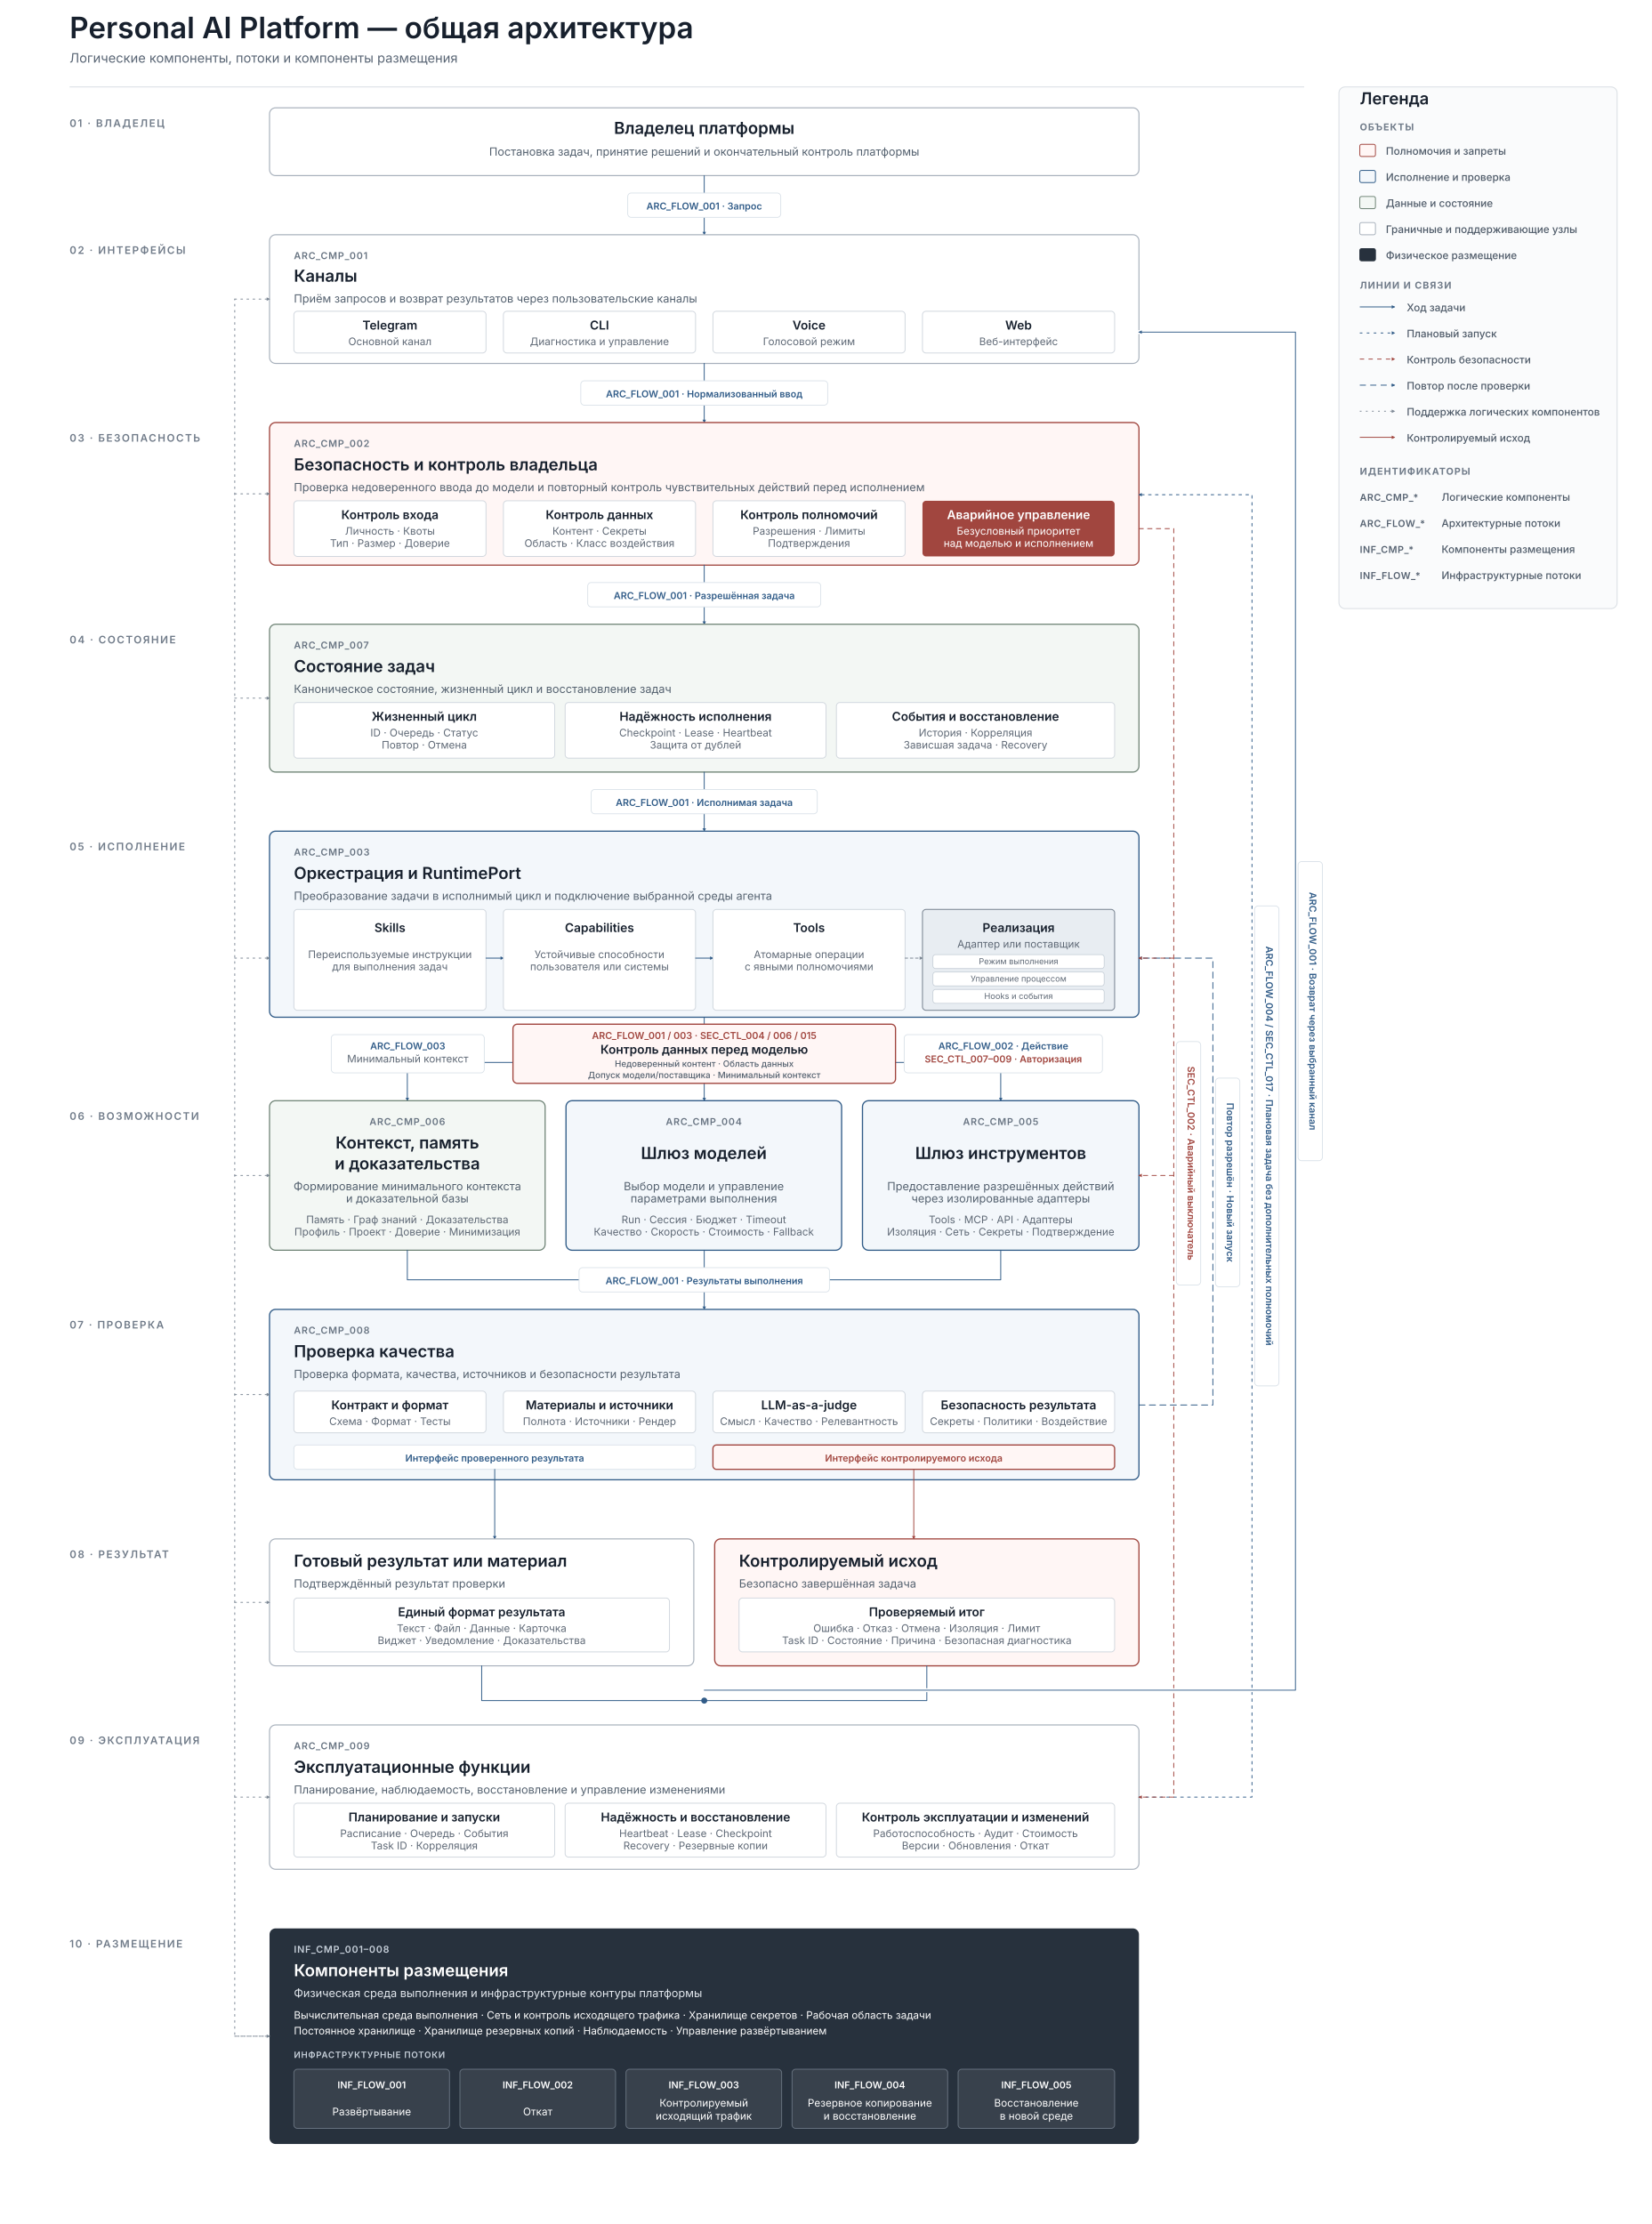
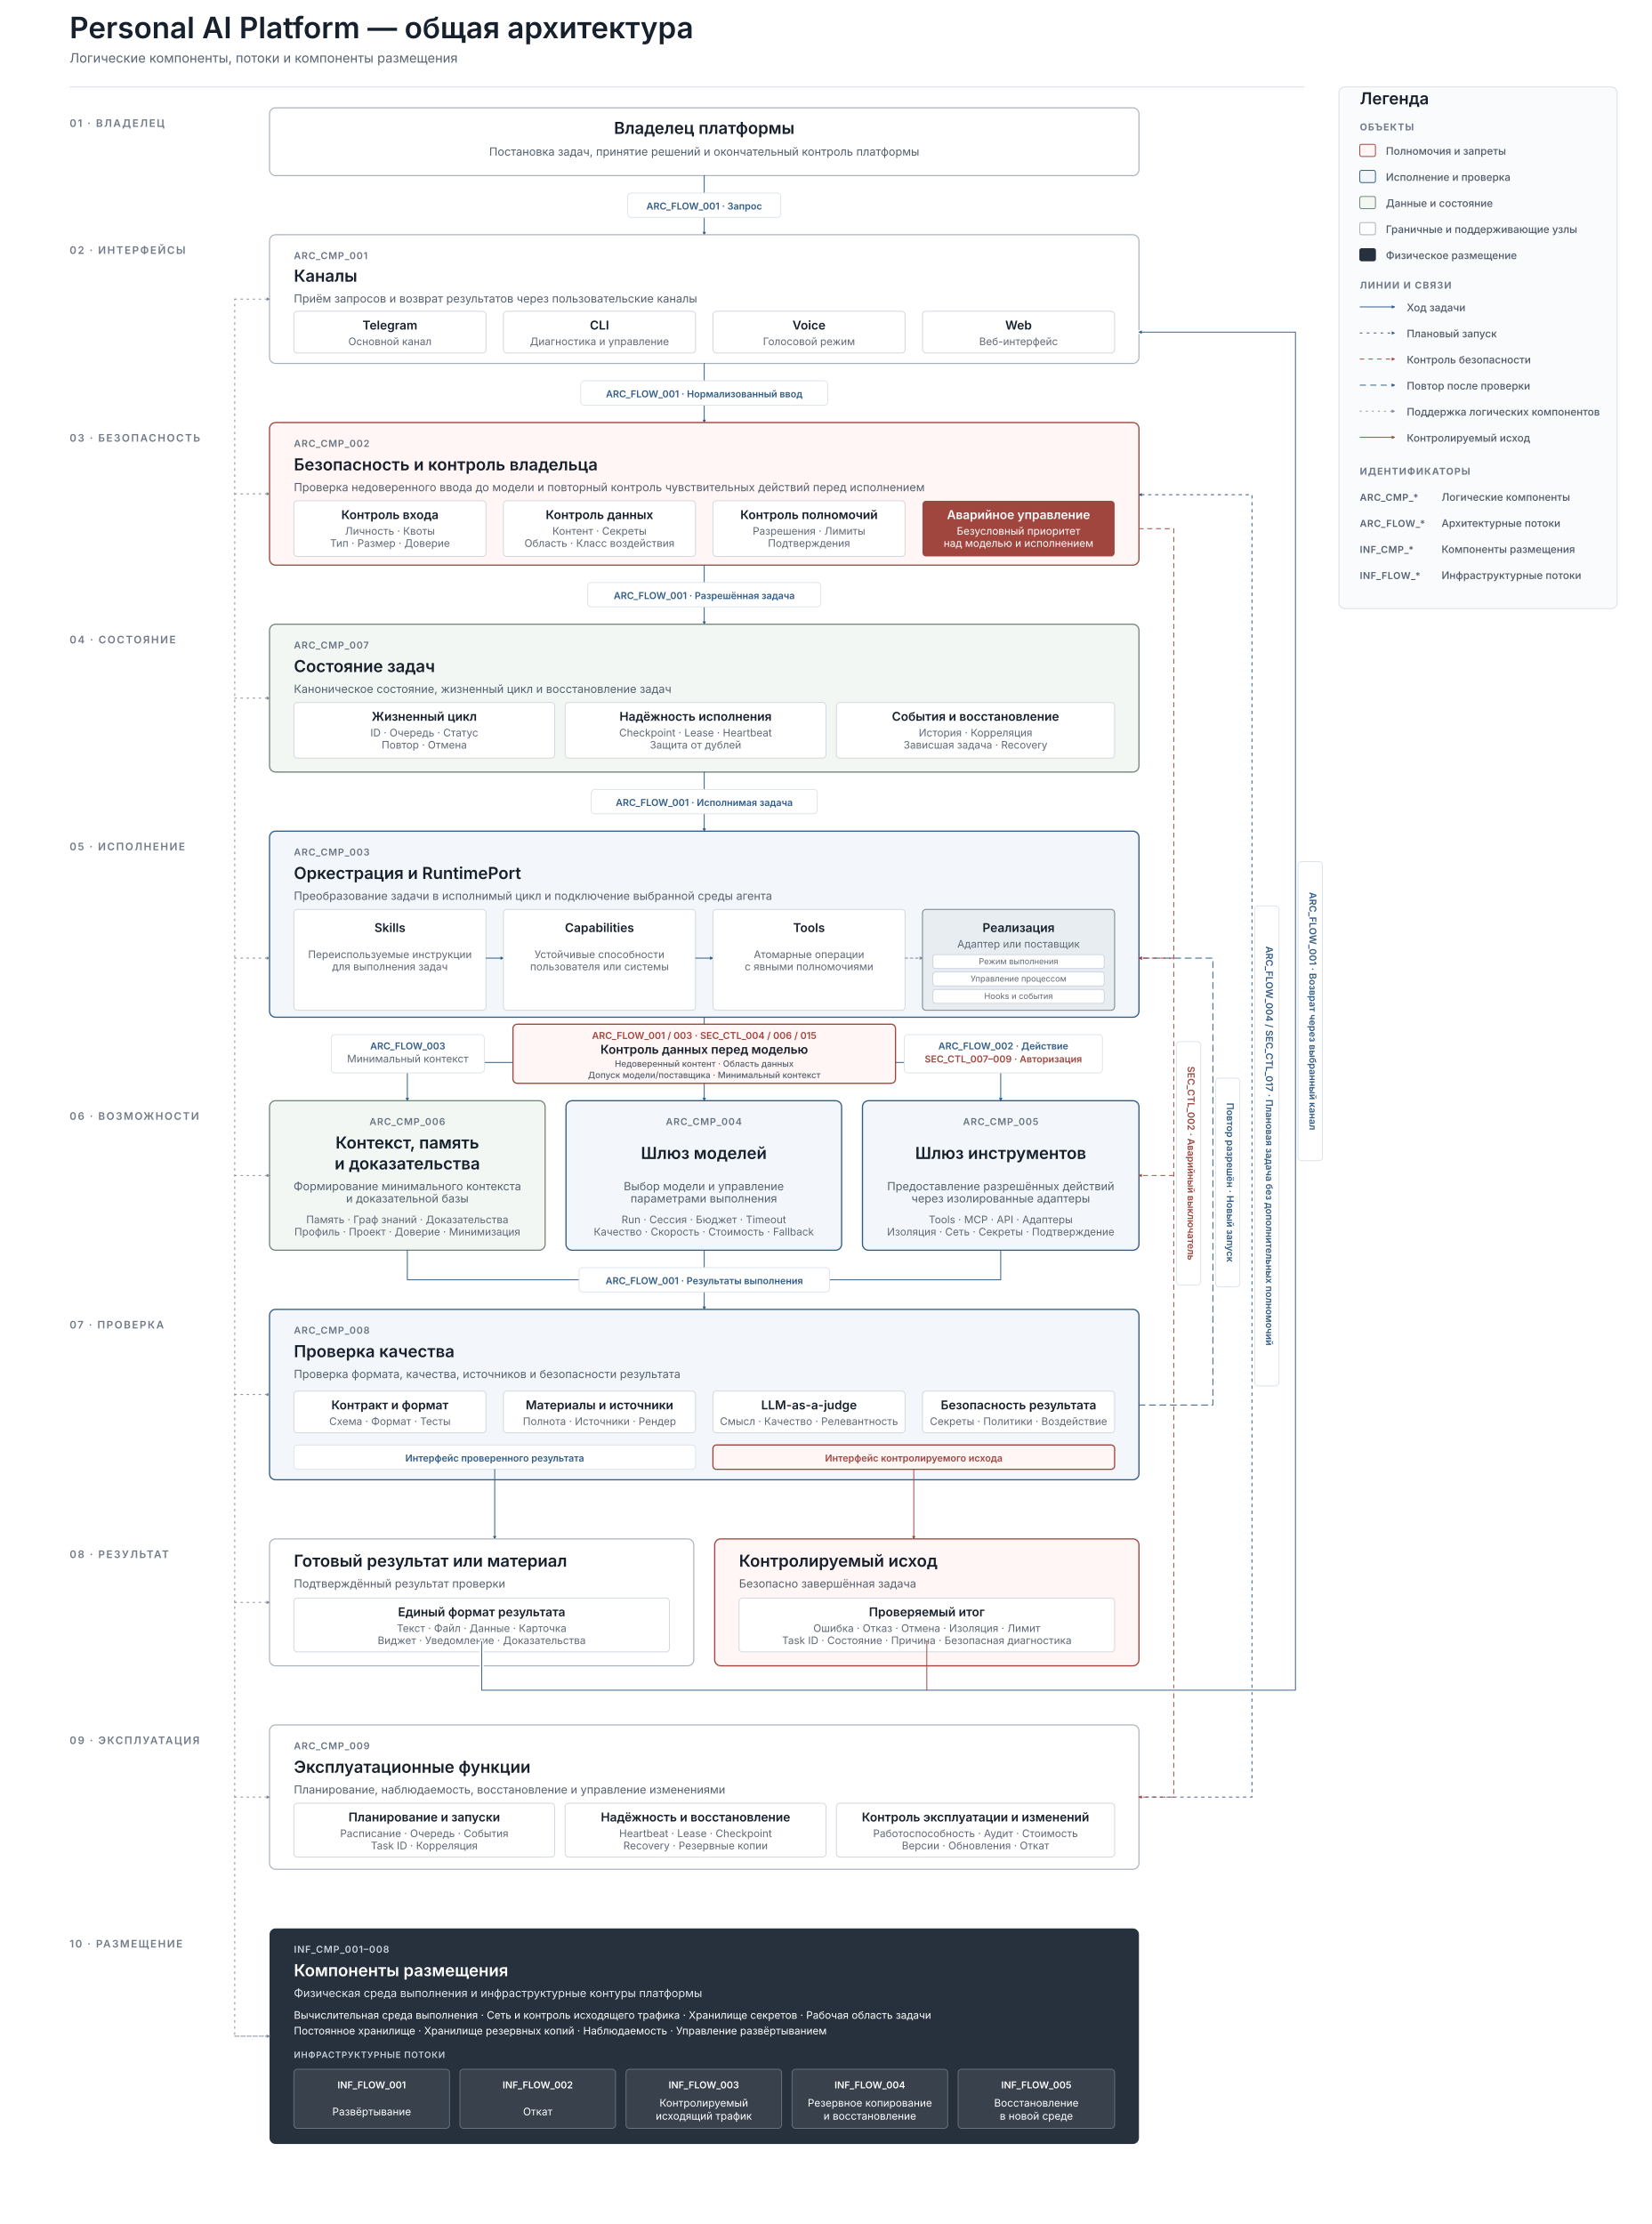
<svg xmlns="http://www.w3.org/2000/svg" width="1900" height="2558" viewBox="0 0 1900 2558" role="img" aria-labelledby="title desc">
  <defs>
    <marker id="arrow-main" viewBox="0 0 10 10" refX="8.2" refY="5" markerWidth="4" markerHeight="4" orient="auto-start-reverse">
      <path d="M0 0L10 5L0 10Z" fill="#315C88" />
    </marker>
    <marker id="arrow-control" viewBox="0 0 10 10" refX="8.2" refY="5" markerWidth="4" markerHeight="4" orient="auto-start-reverse">
      <path d="M0 0L10 5L0 10Z" fill="#A1463F" />
    </marker>
    <marker id="arrow-support" viewBox="0 0 10 10" refX="8.2" refY="5" markerWidth="4" markerHeight="4" orient="auto-start-reverse">
      <path d="M0 0L10 5L0 10Z" fill="#7D8895" />
    </marker>
    <marker id="arrow-infra" viewBox="0 0 10 10" refX="8.2" refY="5" markerWidth="4" markerHeight="4" orient="auto-start-reverse">
      <path d="M0 0L10 5L0 10Z" fill="#D6DEE7" />
    </marker>
    <style>
      text { font-family: Inter, "Segoe UI", Arial, sans-serif; fill: #17202D; }
      .title { font-size: 34px; font-weight: 600; }
      .subtitle { font-size: 15px; font-weight: 400; fill: #596574; }
      .legend { font-size: 12px; font-weight: 500; fill: #4E5A68; }
      .legend-id { font-size: 11px; font-weight: 600; letter-spacing: 0.5px; fill: #566271; }
      .legend-section { font-size: 11px; font-weight: 700; letter-spacing: 1px; fill: #707B89; }
      .layer-no { font-size: 12px; font-weight: 600; letter-spacing: 1.5px; fill: #707B89; }
      .component-id { font-size: 11px; font-weight: 600; letter-spacing: 0.8px; fill: #687482; }
      .component-title { font-size: 19px; font-weight: 600; }
      .component-text { font-size: 13px; font-weight: 400; fill: #53606E; }
      .small-title { font-size: 14px; font-weight: 600; }
      .small-text { font-size: 12px; font-weight: 400; fill: #5E6875; }
      .micro-text { font-size: 10.5px; font-weight: 400; fill: #5E6875; }
      .implementation-sub-text { font-size: 9.5px; font-weight: 400; fill: #5E6875; }
      .flow-text { font-size: 11px; font-weight: 600; fill: #315C88; }
      .control-flow-text { font-size: 11px; font-weight: 600; fill: #A1463F; }
      .inverse-title { font-size: 14px; font-weight: 600; fill: #FFFFFF; }
      .inverse-text { font-size: 12px; font-weight: 400; fill: #FFFFFF; }
      .infra-component-id { font-size: 11px; font-weight: 600; letter-spacing: 0.8px; fill: #C8D1DB; }
      .infra-component-title { font-size: 19px; font-weight: 600; fill: #FFFFFF; }
      .infra-component-text { font-size: 13px; font-weight: 400; fill: #E3E8EE; }
      .infra-small-text { font-size: 12px; font-weight: 400; fill: #FFFFFF; }
      .infra-chip { font-size: 11px; font-weight: 600; fill: #FFFFFF; }
      .infra-header { font-size: 10px; font-weight: 600; letter-spacing: 0.7px; fill: #C8D1DB; }
      .infra-inner-card { fill: #FFFFFF; fill-opacity: 0.08; stroke: #66717E; stroke-width: 1; }
      .main-line { fill: none; stroke: #315C88; stroke-width: 1; stroke-linecap: round; stroke-linejoin: round; marker-end: url(#arrow-main); }
      .branch-line { fill: none; stroke: #315C88; stroke-width: 1; stroke-linecap: round; stroke-linejoin: round; marker-end: url(#arrow-main); }
      .bus-line { fill: none; stroke: #315C88; stroke-width: 1; stroke-linecap: round; stroke-linejoin: round; }
      .retry-line { fill: none; stroke: #315C88; stroke-width: 1; stroke-dasharray: 7 5; stroke-linecap: round; stroke-linejoin: round; marker-end: url(#arrow-main); }
      .control-line { fill: none; stroke: #A1463F; stroke-width: 1; stroke-dasharray: 5 5; stroke-linecap: round; stroke-linejoin: round; marker-end: url(#arrow-control); }
      .control-rail { fill: none; stroke: #A1463F; stroke-width: 1; stroke-dasharray: 5 5; stroke-linecap: round; stroke-linejoin: round; }
      .failure-line { fill: none; stroke: #A1463F; stroke-width: 1; stroke-linecap: round; stroke-linejoin: round; marker-end: url(#arrow-control); }
      .scheduled-line { fill: none; stroke: #315C88; stroke-width: 1; stroke-dasharray: 3 5; stroke-linecap: round; stroke-linejoin: round; marker-end: url(#arrow-main); }
      .support-line { fill: none; stroke: #7D8895; stroke-width: 1; stroke-dasharray: 2 5; stroke-linecap: round; stroke-linejoin: round; marker-end: url(#arrow-support); }
      .support-rail { fill: none; stroke: #7D8895; stroke-width: 1; stroke-dasharray: 2 5; stroke-linecap: round; stroke-linejoin: round; }
      .neutral-card { fill: #FFFFFF; stroke: #A7B0BB; stroke-width: 1.2; }
      .control-card { fill: #FFF6F5; stroke: #A1463F; stroke-width: 1.4; }
      .execution-card { fill: #F3F7FB; stroke: #315C88; stroke-width: 1.4; }
      .data-card { fill: #F3F7F4; stroke: #6C8173; stroke-width: 1.3; }
      .inner-card { fill: #FFFFFF; stroke: #D1D7DE; stroke-width: 1; }
      .implementation-pill { fill: #E8EDF2; stroke: #7D8895; stroke-width: 1.1; }
      .implementation-sub { fill: #FFFFFF; stroke: #C3CCD5; stroke-width: 0.8; }
      .implementation-link { fill: none; stroke: #7D8895; stroke-width: 1; stroke-dasharray: 3 3; stroke-linecap: round; marker-end: url(#arrow-support); }
      .detail-panel { fill: #FAFBFC; stroke: #D7DCE2; stroke-width: 1; }
      .flow-label { fill: #FFFFFF; stroke: #D9E1E8; stroke-width: 0.9; }
      .gate-note { font-size: 10px; font-weight: 500; fill: #53606E; }
    </style>
  </defs>
  <rect width="1900" height="2558" fill="#FFFFFF" />
  <text x="80" y="44" class="title">Personal AI Platform — общая архитектура</text>
  <text x="80" y="72" class="subtitle">Логические компоненты, потоки и компоненты размещения</text>
  <line x1="80" y1="100" x2="1500" y2="100" stroke="#D7DCE2" />
  <g>
    <rect x="1540" y="100" width="320" height="600" rx="7" fill="#FAFBFC" stroke="#D7DCE2" stroke-width="1" />
    <text x="1564" y="120" class="component-title">Легенда</text>
    <text x="1564" y="150" class="legend-section">ОБЪЕКТЫ</text>
    <rect x="1564" y="166" width="18" height="14" rx="2" fill="#FFF6F5" stroke="#A1463F" />
    <text x="1594" y="178" class="legend">Полномочия и запреты</text>
    <rect x="1564" y="196" width="18" height="14" rx="2" fill="#F3F7FB" stroke="#315C88" />
    <text x="1594" y="208" class="legend">Исполнение и проверка</text>
    <rect x="1564" y="226" width="18" height="14" rx="2" fill="#F3F7F4" stroke="#6C8173" />
    <text x="1594" y="238" class="legend">Данные и состояние</text>
    <rect x="1564" y="256" width="18" height="14" rx="2" fill="#FFFFFF" stroke="#A7B0BB" />
    <text x="1594" y="268" class="legend">Граничные и поддерживающие узлы</text>
    <rect x="1564" y="286" width="18" height="14" rx="2" fill="#27313D" stroke="#27313D" />
    <text x="1594" y="298" class="legend">Физическое размещение</text>
    <text x="1564" y="332" class="legend-section">ЛИНИИ И СВЯЗИ</text>
    <line x1="1564" y1="353" x2="1604" y2="353" stroke="#315C88" stroke-width="1" marker-end="url(#arrow-main)" />
    <text x="1618" y="358" class="legend">Ход задачи</text>
    <line x1="1564" y1="383" x2="1604" y2="383" stroke="#315C88" stroke-width="1" stroke-dasharray="3 5" marker-end="url(#arrow-main)" />
    <text x="1618" y="388" class="legend">Плановый запуск</text>
    <line x1="1564" y1="413" x2="1604" y2="413" stroke="#A1463F" stroke-width="1" stroke-dasharray="5 5" marker-end="url(#arrow-control)" />
    <text x="1618" y="418" class="legend">Контроль безопасности</text>
    <line x1="1564" y1="443" x2="1604" y2="443" stroke="#315C88" stroke-width="1" stroke-dasharray="7 5" marker-end="url(#arrow-main)" />
    <text x="1618" y="448" class="legend">Повтор после проверки</text>
    <line x1="1564" y1="473" x2="1604" y2="473" stroke="#7D8895" stroke-width="1" stroke-dasharray="2 5" marker-end="url(#arrow-support)" />
    <text x="1618" y="478" class="legend">Поддержка логических компонентов</text>
    <line x1="1564" y1="503" x2="1604" y2="503" stroke="#A1463F" stroke-width="1" marker-end="url(#arrow-control)" />
    <text x="1618" y="508" class="legend">Контролируемый исход</text>
    <text x="1564" y="546" class="legend-section">ИДЕНТИФИКАТОРЫ</text>
    <text x="1564" y="576" class="legend-id">ARC_CMP_*</text>
    <text x="1658" y="576" class="legend">Логические компоненты</text>
    <text x="1564" y="606" class="legend-id">ARC_FLOW_*</text>
    <text x="1658" y="606" class="legend">Архитектурные потоки</text>
    <text x="1564" y="636" class="legend-id">INF_CMP_*</text>
    <text x="1658" y="636" class="legend">Компоненты размещения</text>
    <text x="1564" y="666" class="legend-id">INF_FLOW_*</text>
    <text x="1658" y="666" class="legend">Инфраструктурные потоки</text>
  </g>
  <g transform="translate(0 -110)">
    <g>
      <text x="80" y="256" class="layer-no">01 · ВЛАДЕЛЕЦ</text>
      <text x="80" y="402" class="layer-no">02 · ИНТЕРФЕЙСЫ</text>
      <text x="80" y="618" class="layer-no">03 · БЕЗОПАСНОСТЬ</text>
      <text x="80" y="850" class="layer-no">04 · СОСТОЯНИЕ</text>
      <text x="80" y="1088" class="layer-no">05 · ИСПОЛНЕНИЕ</text>
      <text x="80" y="1398" class="layer-no">06 · ВОЗМОЖНОСТИ</text>
      <text x="80" y="1638" class="layer-no">07 · ПРОВЕРКА</text>
      <text x="80" y="1902" class="layer-no">08 · РЕЗУЛЬТАТ</text>
      <text x="80" y="2116" class="layer-no">09 · ЭКСПЛУАТАЦИЯ</text>
      <text x="80" y="2350" class="layer-no">10 · РАЗМЕЩЕНИЕ</text>
    </g>
    <g>
      <rect x="310" y="234" width="1000" height="78" rx="7" class="neutral-card" />
      <text x="810" y="264" class="component-title" text-anchor="middle">Владелец платформы</text>
      <text x="810" y="289" class="component-text" text-anchor="middle">Постановка задач, принятие решений и окончательный контроль платформы</text>
    </g>
    <path class="main-line" d="M810 312V380" data-spec-id="ARC_FLOW_001" />
    <rect x="722" y="332" width="176" height="28" rx="4" class="flow-label" />
    <text x="810" y="351" class="flow-text" text-anchor="middle">ARC_FLOW_001 · Запрос</text>
    <g data-spec-id="ARC_CMP_001">
      <rect x="310" y="380" width="1000" height="148" rx="7" class="neutral-card" />
      <text x="338" y="408" class="component-id">ARC_CMP_001</text>
      <text x="338" y="434" class="component-title">Каналы</text>
      <text x="338" y="458" class="component-text">Приём запросов и возврат результатов через пользовательские каналы</text>
      <rect x="338" y="468" width="221" height="48" rx="4" class="inner-card" />
      <rect x="579" y="468" width="221" height="48" rx="4" class="inner-card" />
      <rect x="820" y="468" width="221" height="48" rx="4" class="inner-card" />
      <rect x="1061" y="468" width="221" height="48" rx="4" class="inner-card" />
      <text x="448.5" y="489" class="small-title" text-anchor="middle">Telegram</text>
      <text x="448.5" y="507" class="small-text" text-anchor="middle">Основной канал</text>
      <text x="689.5" y="489" class="small-title" text-anchor="middle">CLI</text>
      <text x="689.5" y="507" class="small-text" text-anchor="middle">Диагностика и управление</text>
      <text x="930.5" y="489" class="small-title" text-anchor="middle">Voice</text>
      <text x="930.5" y="507" class="small-text" text-anchor="middle">Голосовой режим</text>
      <text x="1171.5" y="489" class="small-title" text-anchor="middle">Web</text>
      <text x="1171.5" y="507" class="small-text" text-anchor="middle">Веб-интерфейс</text>
    </g>
    <path class="main-line" d="M810 528V596" />
    <rect x="668" y="548" width="284" height="28" rx="4" class="flow-label" />
    <text x="810" y="567" class="flow-text" text-anchor="middle">ARC_FLOW_001 · Нормализованный ввод</text>
    <g transform="translate(0 44)">
      <g data-spec-id="ARC_CMP_002">
        <rect x="310" y="552" width="1000" height="164" rx="7" class="control-card" />
        <text x="338" y="580" class="component-id">ARC_CMP_002</text>
        <text x="338" y="607" class="component-title">Безопасность и контроль владельца</text>
        <text x="338" y="631" class="component-text">Проверка недоверенного ввода до модели и повторный контроль чувствительных действий перед исполнением</text>
        <rect x="338" y="642" width="221" height="64" rx="4" class="inner-card" />
        <text x="448.5" y="663" class="small-title" text-anchor="middle">Контроль входа</text>
        <text x="448.5" y="681" class="small-text" text-anchor="middle">Личность · Квоты</text>
        <text x="448.5" y="695" class="small-text" text-anchor="middle">Тип · Размер · Доверие</text>
        <rect x="579" y="642" width="221" height="64" rx="4" class="inner-card" />
        <text x="689.5" y="663" class="small-title" text-anchor="middle">Контроль данных</text>
        <text x="689.5" y="681" class="small-text" text-anchor="middle">Контент · Секреты</text>
        <text x="689.5" y="695" class="small-text" text-anchor="middle">Область · Класс воздействия</text>
        <rect x="820" y="642" width="221" height="64" rx="4" class="inner-card" />
        <text x="930.5" y="663" class="small-title" text-anchor="middle">Контроль полномочий</text>
        <text x="930.5" y="681" class="small-text" text-anchor="middle">Разрешения · Лимиты</text>
        <text x="930.5" y="695" class="small-text" text-anchor="middle">Подтверждения</text>
        <rect x="1061" y="642" width="221" height="64" rx="4" fill="#A1463F" />
        <text x="1171.5" y="663" class="inverse-title" text-anchor="middle">Аварийное управление</text>
        <text x="1171.5" y="681" class="inverse-text" text-anchor="middle">Безусловный приоритет</text>
        <text x="1171.5" y="695" class="inverse-text" text-anchor="middle">над моделью и исполнением</text>
      </g>
      <path class="main-line" d="M810 716V784" />
      <rect x="676" y="736" width="268" height="28" rx="4" class="flow-label" />
      <text x="810" y="755" class="flow-text" text-anchor="middle">ARC_FLOW_001 · Разрешённая задача</text>
      <g data-spec-id="ARC_CMP_007">
        <rect x="310" y="784" width="1000" height="170" rx="7" class="data-card" />
        <text x="338" y="812" class="component-id">ARC_CMP_007</text>
        <text x="338" y="839" class="component-title">Состояние задач</text>
        <text x="338" y="863" class="component-text">Каноническое состояние, жизненный цикл и восстановление задач</text>
        <rect x="338" y="874" width="300" height="64" rx="4" class="inner-card" />
        <text x="488" y="895" class="small-title" text-anchor="middle">Жизненный цикл</text>
        <text x="488" y="913" class="small-text" text-anchor="middle">ID · Очередь · Статус</text>
        <text x="488" y="927" class="small-text" text-anchor="middle">Повтор · Отмена</text>
        <rect x="650" y="874" width="300" height="64" rx="4" class="inner-card" />
        <text x="800" y="895" class="small-title" text-anchor="middle">Надёжность исполнения</text>
        <text x="800" y="913" class="small-text" text-anchor="middle">Checkpoint · Lease · Heartbeat</text>
        <text x="800" y="927" class="small-text" text-anchor="middle">Защита от дублей</text>
        <rect x="962" y="874" width="320" height="64" rx="4" class="inner-card" />
        <text x="1122" y="895" class="small-title" text-anchor="middle">События и восстановление</text>
        <text x="1122" y="913" class="small-text" text-anchor="middle">История · Корреляция</text>
        <text x="1122" y="927" class="small-text" text-anchor="middle">Зависшая задача · Recovery</text>
      </g>
      <path class="main-line" d="M810 954V1022" />
      <rect x="680" y="974" width="260" height="28" rx="4" class="flow-label" />
      <text x="810" y="993" class="flow-text" text-anchor="middle">ARC_FLOW_001 · Исполнимая задача</text>
      <g transform="translate(0 28)" data-spec-id="ARC_CMP_003">
        <rect x="310" y="994" width="1000" height="214" rx="7" class="execution-card" />
        <text x="338" y="1022" class="component-id">ARC_CMP_003</text>
        <text x="338" y="1049" class="component-title">Оркестрация и RuntimePort</text>
        <text x="338" y="1073" class="component-text">Преобразование задачи в исполнимый цикл и подключение выбранной среды агента</text>
        <rect x="338" y="1084" width="221" height="116" rx="4" class="inner-card" />
        <text x="448.5" y="1110" class="small-title" text-anchor="middle">Skills</text>
        <text x="448.5" y="1140" class="small-text" text-anchor="middle">Переиспользуемые инструкции</text>
        <text x="448.5" y="1154" class="small-text" text-anchor="middle">для выполнения задач</text>
        <path class="branch-line" d="M559 1140H579" />
        <rect x="579" y="1084" width="221" height="116" rx="4" class="inner-card" />
        <text x="689.5" y="1110" class="small-title" text-anchor="middle">Capabilities</text>
        <text x="689.5" y="1140" class="small-text" text-anchor="middle">Устойчивые способности</text>
        <text x="689.5" y="1154" class="small-text" text-anchor="middle">пользователя или системы</text>
        <path class="branch-line" d="M800 1140H820" />
        <rect x="820" y="1084" width="221" height="116" rx="4" class="inner-card" />
        <text x="930.5" y="1110" class="small-title" text-anchor="middle">Tools</text>
        <text x="930.5" y="1140" class="small-text" text-anchor="middle">Атомарные операции</text>
        <text x="930.5" y="1154" class="small-text" text-anchor="middle">с явными полномочиями</text>
        <path class="implementation-link" d="M1041 1140H1061" />
        <rect x="1061" y="1084" width="221" height="116" rx="4" class="implementation-pill" />
        <text x="1171.5" y="1110" class="small-title" text-anchor="middle">Реализация</text>
        <text x="1171.5" y="1128" class="small-text" text-anchor="middle">Адаптер или поставщик</text>
        <rect x="1073" y="1136" width="197" height="16" rx="3" class="implementation-sub" />
        <rect x="1073" y="1156" width="197" height="16" rx="3" class="implementation-sub" />
        <rect x="1073" y="1176" width="197" height="16" rx="3" class="implementation-sub" />
        <text x="1171.5" y="1147" class="implementation-sub-text" text-anchor="middle">Режим выполнения</text>
        <text x="1171.5" y="1167" class="implementation-sub-text" text-anchor="middle">Управление процессом</text>
        <text x="1171.5" y="1187" class="implementation-sub-text" text-anchor="middle">Hooks и события</text>
      </g>
    </g>
    <g transform="translate(0 88)">
      <path class="bus-line" d="M810 1192V1244H468.5M810 1244H1151" />
      <path class="branch-line" d="M468.5 1244V1288" />
      <path class="branch-line" d="M810 1244V1288" />
      <path class="branch-line" d="M1151 1244V1288" />
      <rect x="381" y="1212" width="176" height="44" rx="4" class="flow-label" />
      <text x="469" y="1229" class="flow-text" text-anchor="middle" data-spec-id="ARC_FLOW_003">ARC_FLOW_003</text>
      <text x="469" y="1244" class="small-text" text-anchor="middle">Минимальный контекст</text>
      <g data-spec-id="SEC_CTL_004">
        <g data-spec-id="SEC_CTL_006">
          <g data-spec-id="SEC_CTL_015">
            <rect x="590" y="1200" width="440" height="68" rx="5" class="control-card" />
            <text x="810" y="1217" class="control-flow-text" text-anchor="middle">ARC_FLOW_001 / 003 · SEC_CTL_004 / 006 / 015</text>
            <text x="810" y="1234" class="small-title" text-anchor="middle">Контроль данных перед моделью</text>
            <text x="810" y="1249" class="gate-note" text-anchor="middle">Недоверенный контент · Область данных</text>
            <text x="810" y="1262" class="gate-note" text-anchor="middle">Допуск модели/поставщика · Минимальный контекст</text>
          </g>
        </g>
      </g>
      <rect x="1040" y="1212" width="228" height="44" rx="4" class="flow-label" />
      <text x="1154" y="1229" class="flow-text" text-anchor="middle" data-spec-id="ARC_FLOW_002">ARC_FLOW_002 · Действие</text>
      <g data-spec-id="SEC_CTL_007">
        <g data-spec-id="SEC_CTL_008">
          <g data-spec-id="SEC_CTL_009">
            <text x="1154" y="1244" class="control-flow-text" text-anchor="middle">SEC_CTL_007–009 · Авторизация</text>
          </g>
        </g>
      </g>
      <g data-spec-id="ARC_CMP_006">
        <rect x="310" y="1288" width="317" height="172" rx="7" class="data-card" />
        <text x="468.5" y="1316" class="component-id" text-anchor="middle">ARC_CMP_006</text>
        <text x="468.5" y="1343" class="component-title" text-anchor="middle">Контекст, память</text>
        <text x="468.5" y="1367" class="component-title" text-anchor="middle">и доказательства</text>
        <text x="468.5" y="1391" class="component-text" text-anchor="middle">Формирование минимального контекста</text>
        <text x="468.5" y="1405" class="component-text" text-anchor="middle">и доказательной базы</text>
        <text x="468.5" y="1429" class="small-text" text-anchor="middle">Память · Граф знаний · Доказательства</text>
        <text x="468.5" y="1443" class="small-text" text-anchor="middle">Профиль · Проект · Доверие · Минимизация</text>
      </g>
      <g data-spec-id="ARC_CMP_004">
        <rect x="651" y="1288" width="317" height="172" rx="7" class="execution-card" />
        <text x="809.5" y="1316" class="component-id" text-anchor="middle">ARC_CMP_004</text>
        <text x="809.5" y="1355" class="component-title" text-anchor="middle">Шлюз моделей</text>
        <text x="809.5" y="1391" class="component-text" text-anchor="middle">Выбор модели и управление</text>
        <text x="809.5" y="1405" class="component-text" text-anchor="middle">параметрами выполнения</text>
        <text x="809.5" y="1429" class="small-text" text-anchor="middle">Run · Сессия · Бюджет · Timeout</text>
        <text x="809.5" y="1443" class="small-text" text-anchor="middle">Качество · Скорость · Стоимость · Fallback</text>
      </g>
      <g data-spec-id="ARC_CMP_005">
        <rect x="992" y="1288" width="318" height="172" rx="7" class="execution-card" />
        <text x="1151" y="1316" class="component-id" text-anchor="middle">ARC_CMP_005</text>
        <text x="1151" y="1355" class="component-title" text-anchor="middle">Шлюз инструментов</text>
        <text x="1151" y="1391" class="component-text" text-anchor="middle">Предоставление разрешённых действий</text>
        <text x="1151" y="1405" class="component-text" text-anchor="middle">через изолированные адаптеры</text>
        <text x="1151" y="1429" class="small-text" text-anchor="middle">Tools · MCP · API · Адаптеры</text>
        <text x="1151" y="1443" class="small-text" text-anchor="middle">Изоляция · Сеть · Секреты · Подтверждение</text>
      </g>
      <g transform="translate(0 -76)">
        <path class="bus-line" d="M468.5 1536V1570H1151M810 1536V1570M1151 1536V1570" />
        <path class="branch-line" d="M810 1570V1604" />
        <rect x="666" y="1556" width="288" height="28" rx="4" class="flow-label" />
        <text x="810" y="1575" class="flow-text" text-anchor="middle">ARC_FLOW_001 · Результаты выполнения</text>
        <g data-spec-id="ARC_CMP_008">
          <rect x="310" y="1604" width="1000" height="196" rx="7" class="execution-card" />
          <text x="338" y="1632" class="component-id">ARC_CMP_008</text>
          <text x="338" y="1659" class="component-title">Проверка качества</text>
          <text x="338" y="1683" class="component-text">Проверка формата, качества, источников и безопасности результата</text>
          <rect x="338" y="1698" width="221" height="48" rx="4" class="inner-card" />
          <text x="448.5" y="1719" class="small-title" text-anchor="middle">Контракт и формат</text>
          <text x="448.5" y="1737" class="small-text" text-anchor="middle">Схема · Формат · Тесты</text>
          <rect x="579" y="1698" width="221" height="48" rx="4" class="inner-card" />
          <text x="689.5" y="1719" class="small-title" text-anchor="middle">Материалы и источники</text>
          <text x="689.5" y="1737" class="small-text" text-anchor="middle">Полнота · Источники · Рендер</text>
          <rect x="820" y="1698" width="221" height="48" rx="4" class="inner-card" />
          <text x="930.5" y="1719" class="small-title" text-anchor="middle">LLM-as-a-judge</text>
          <text x="930.5" y="1737" class="small-text" text-anchor="middle">Смысл · Качество · Релевантность</text>
          <rect x="1061" y="1698" width="221" height="48" rx="4" class="inner-card" />
          <text x="1171.5" y="1719" class="small-title" text-anchor="middle">Безопасность результата</text>
          <text x="1171.5" y="1737" class="small-text" text-anchor="middle">Секреты · Политики · Воздействие</text>
          <rect x="338" y="1760" width="462" height="28" rx="4" class="flow-label" />
          <text x="569" y="1779" class="flow-text" text-anchor="middle">Интерфейс проверенного результата</text>
          <rect x="820" y="1760" width="462" height="28" rx="4" class="control-card" />
          <text x="1051" y="1779" class="control-flow-text" text-anchor="middle">Интерфейс контролируемого исхода</text>
        </g>
        <path class="main-line" d="M569 1788V1868" />
        <path class="failure-line" d="M1051 1788V1868" />
        <path class="retry-line" d="M1310 1714H1395V1200H1310" />
        <g transform="translate(1412 1458) rotate(90)">
          <rect x="-120" y="-14" width="240" height="28" rx="4" class="flow-label" />
          <text x="0" y="1" class="flow-text" text-anchor="middle">Повтор разрешён · Новый запуск</text>
        </g>
        <g transform="translate(0 32)">
          <g>
            <rect x="310" y="1836" width="488" height="146" rx="7" class="neutral-card" />
            <text x="338" y="1868" class="component-title">Готовый результат или материал</text>
            <text x="338" y="1892" class="component-text">Подтверждённый результат проверки</text>
            <rect x="338" y="1904" width="432" height="62" rx="4" class="inner-card" />
            <text x="554" y="1925" class="small-title" text-anchor="middle">Единый формат результата</text>
            <text x="554" y="1943" class="small-text" text-anchor="middle">Текст · Файл · Данные · Карточка</text>
            <text x="554" y="1957" class="small-text" text-anchor="middle">Виджет · Уведомление · Доказательства</text>
          </g>
          <g>
            <rect x="822" y="1836" width="488" height="146" rx="7" class="control-card" />
            <text x="850" y="1868" class="component-title">Контролируемый исход</text>
            <text x="850" y="1892" class="component-text">Безопасно завершённая задача</text>
            <rect x="850" y="1904" width="432" height="62" rx="4" class="inner-card" />
            <text x="1066" y="1925" class="small-title" text-anchor="middle">Проверяемый итог</text>
            <text x="1066" y="1943" class="small-text" text-anchor="middle">Ошибка · Отказ · Отмена · Изоляция · Лимит</text>
            <text x="1066" y="1957" class="small-text" text-anchor="middle">Task ID · Состояние · Причина · Безопасная диагностика</text>
          </g>
-           <path class="bus-line" d="M554 1982V2022H1066M1066 1982V2022" />
-           <circle cx="810" cy="2022" r="3.5" fill="#315C88" />
        </g>
        <g transform="translate(0 24)">
          <g data-spec-id="ARC_CMP_009">
            <rect x="310" y="2058" width="1000" height="166" rx="7" class="neutral-card" />
            <text x="338" y="2086" class="component-id">ARC_CMP_009</text>
            <text x="338" y="2113" class="component-title">Эксплуатационные функции</text>
            <text x="338" y="2137" class="component-text">Планирование, наблюдаемость, восстановление и управление изменениями</text>
            <rect x="338" y="2148" width="300" height="62" rx="4" class="inner-card" />
            <text x="488" y="2169" class="small-title" text-anchor="middle">Планирование и запуски</text>
            <text x="488" y="2187" class="small-text" text-anchor="middle">Расписание · Очередь · События</text>
            <text x="488" y="2201" class="small-text" text-anchor="middle">Task ID · Корреляция</text>
            <rect x="650" y="2148" width="300" height="62" rx="4" class="inner-card" />
            <text x="800" y="2169" class="small-title" text-anchor="middle">Надёжность и восстановление</text>
            <text x="800" y="2187" class="small-text" text-anchor="middle">Heartbeat · Lease · Checkpoint</text>
            <text x="800" y="2201" class="small-text" text-anchor="middle">Recovery · Резервные копии</text>
            <rect x="962" y="2148" width="320" height="62" rx="4" class="inner-card" />
            <text x="1122" y="2169" class="small-title" text-anchor="middle">Контроль эксплуатации и изменений</text>
            <text x="1122" y="2187" class="small-text" text-anchor="middle">Работоспособность · Аудит · Стоимость</text>
            <text x="1122" y="2201" class="small-text" text-anchor="middle">Версии · Обновления · Откат</text>
          </g>
          <g transform="translate(0 52)">
            <rect x="310" y="2240" width="1000" height="248" rx="7" fill="#27313D" />
            <text x="338" y="2268" class="infra-component-id">INF_CMP_001–008</text>
            <text x="338" y="2295" class="infra-component-title">Компоненты размещения</text>
            <text x="338" y="2319" class="infra-component-text">Физическая среда выполнения и инфраструктурные контуры платформы</text>
            <text x="338" y="2344" class="infra-small-text">
              <tspan data-spec-id="INF_CMP_001">Вычислительная среда выполнения</tspan> · <tspan data-spec-id="INF_CMP_002">Сеть и контроль исходящего трафика</tspan> · <tspan data-spec-id="INF_CMP_003">Хранилище секретов</tspan> · <tspan data-spec-id="INF_CMP_004">Рабочая область задачи</tspan>
            </text>
            <text x="338" y="2362" class="infra-small-text">
              <tspan data-spec-id="INF_CMP_005">Постоянное хранилище</tspan> · <tspan data-spec-id="INF_CMP_006">Хранилище резервных копий</tspan> · <tspan data-spec-id="INF_CMP_007">Наблюдаемость</tspan> · <tspan data-spec-id="INF_CMP_008">Управление развёртыванием</tspan>
            </text>
            <text x="338" y="2389" class="infra-header">ИНФРАСТРУКТУРНЫЕ ПОТОКИ</text>
            <rect x="338" y="2402" width="179" height="68" rx="4" class="infra-inner-card" />
            <rect x="529" y="2402" width="179" height="68" rx="4" class="infra-inner-card" />
            <rect x="720" y="2402" width="179" height="68" rx="4" class="infra-inner-card" />
            <rect x="911" y="2402" width="179" height="68" rx="4" class="infra-inner-card" />
            <rect x="1102" y="2402" width="180" height="68" rx="4" class="infra-inner-card" />
            <text x="427.5" y="2424" class="infra-chip" text-anchor="middle" data-spec-id="INF_FLOW_001">INF_FLOW_001</text>
            <text x="427.5" y="2455" class="infra-small-text" text-anchor="middle">Развёртывание</text>
            <text x="618.5" y="2424" class="infra-chip" text-anchor="middle" data-spec-id="INF_FLOW_002">INF_FLOW_002</text>
            <text x="618.5" y="2455" class="infra-small-text" text-anchor="middle">Откат</text>
            <text x="809.5" y="2424" class="infra-chip" text-anchor="middle" data-spec-id="INF_FLOW_003">INF_FLOW_003</text>
            <text x="809.5" y="2445" class="infra-small-text" text-anchor="middle">Контролируемый</text>
            <text x="809.5" y="2460" class="infra-small-text" text-anchor="middle">исходящий трафик</text>
            <text x="1000.5" y="2424" class="infra-chip" text-anchor="middle" data-spec-id="INF_FLOW_004">INF_FLOW_004</text>
            <text x="1000.5" y="2445" class="infra-small-text" text-anchor="middle">Резервное копирование</text>
            <text x="1000.5" y="2460" class="infra-small-text" text-anchor="middle">и восстановление</text>
            <text x="1192" y="2424" class="infra-chip" text-anchor="middle" data-spec-id="INF_FLOW_005">INF_FLOW_005</text>
            <text x="1192" y="2445" class="infra-small-text" text-anchor="middle">Восстановление</text>
            <text x="1192" y="2460" class="infra-small-text" text-anchor="middle">в новой среде</text>
          </g>
        </g>
      </g>
    </g>
    <path class="support-rail" d="M310 2452H270V454" />
    <path class="support-line" d="M270 454H310" />
    <path class="support-line" d="M270 678H310" />
    <path class="support-line" d="M270 913H310" />
    <path class="support-line" d="M270 1212H310" />
    <path class="support-line" d="M270 1462H310" />
    <path class="support-line" d="M270 1714H310" />
    <path class="support-line" d="M270 1953H310" />
    <path class="support-line" d="M270 2177H310" />
    <path class="support-line" d="M270 2452H310" />
    <path class="scheduled-line" d="M1310 2177H1440V679H1310" data-spec-id="ARC_FLOW_004" />
    <g transform="translate(1457 1428) rotate(90)" data-spec-id="SEC_CTL_017">
      <rect x="-276" y="-14" width="552" height="28" rx="4" class="flow-label" />
      <text x="0" y="1" class="flow-text" text-anchor="middle">ARC_FLOW_004 / SEC_CTL_017 · Плановая задача без дополнительных полномочий</text>
    </g>
    <path class="control-rail" d="M1310 718H1350V2177" />
    <path class="control-line" d="M1350 1212H1310" />
    <path class="control-line" d="M1350 1462H1310" />
    <path class="control-line" d="M1350 2177H1310" />
    <g transform="translate(1367 1448) rotate(90)" data-spec-id="SEC_CTL_002">
      <rect x="-140" y="-14" width="280" height="28" rx="4" class="flow-label" />
      <text x="0" y="1" class="control-flow-text" text-anchor="middle">SEC_CTL_002 · Аварийный выключатель</text>
    </g>
-     <path d="M810 2054H1490V492H1310" fill="none" stroke="#FFFFFF" stroke-width="4.5" stroke-linecap="round" stroke-linejoin="round" />
-     <path class="main-line" d="M810 2054H1490V492H1310" />
+     <path d="M554 1998V2054H1490V492H1310" fill="none" stroke="#FFFFFF" stroke-width="4.5" stroke-linecap="round" stroke-linejoin="round" />
+     <path class="main-line" d="M554 1998V2054H1490V492H1310" />
+     <path d="M1066 1998V2054" fill="none" stroke="#A1463F" stroke-width="1" stroke-linecap="round" />
    <g transform="translate(1507 1273) rotate(90)">
      <rect x="-172" y="-14" width="344" height="28" rx="4" class="flow-label" />
      <text x="0" y="1" class="flow-text" text-anchor="middle">ARC_FLOW_001 · Возврат через выбранный канал</text>
    </g>
  </g>
</svg>
